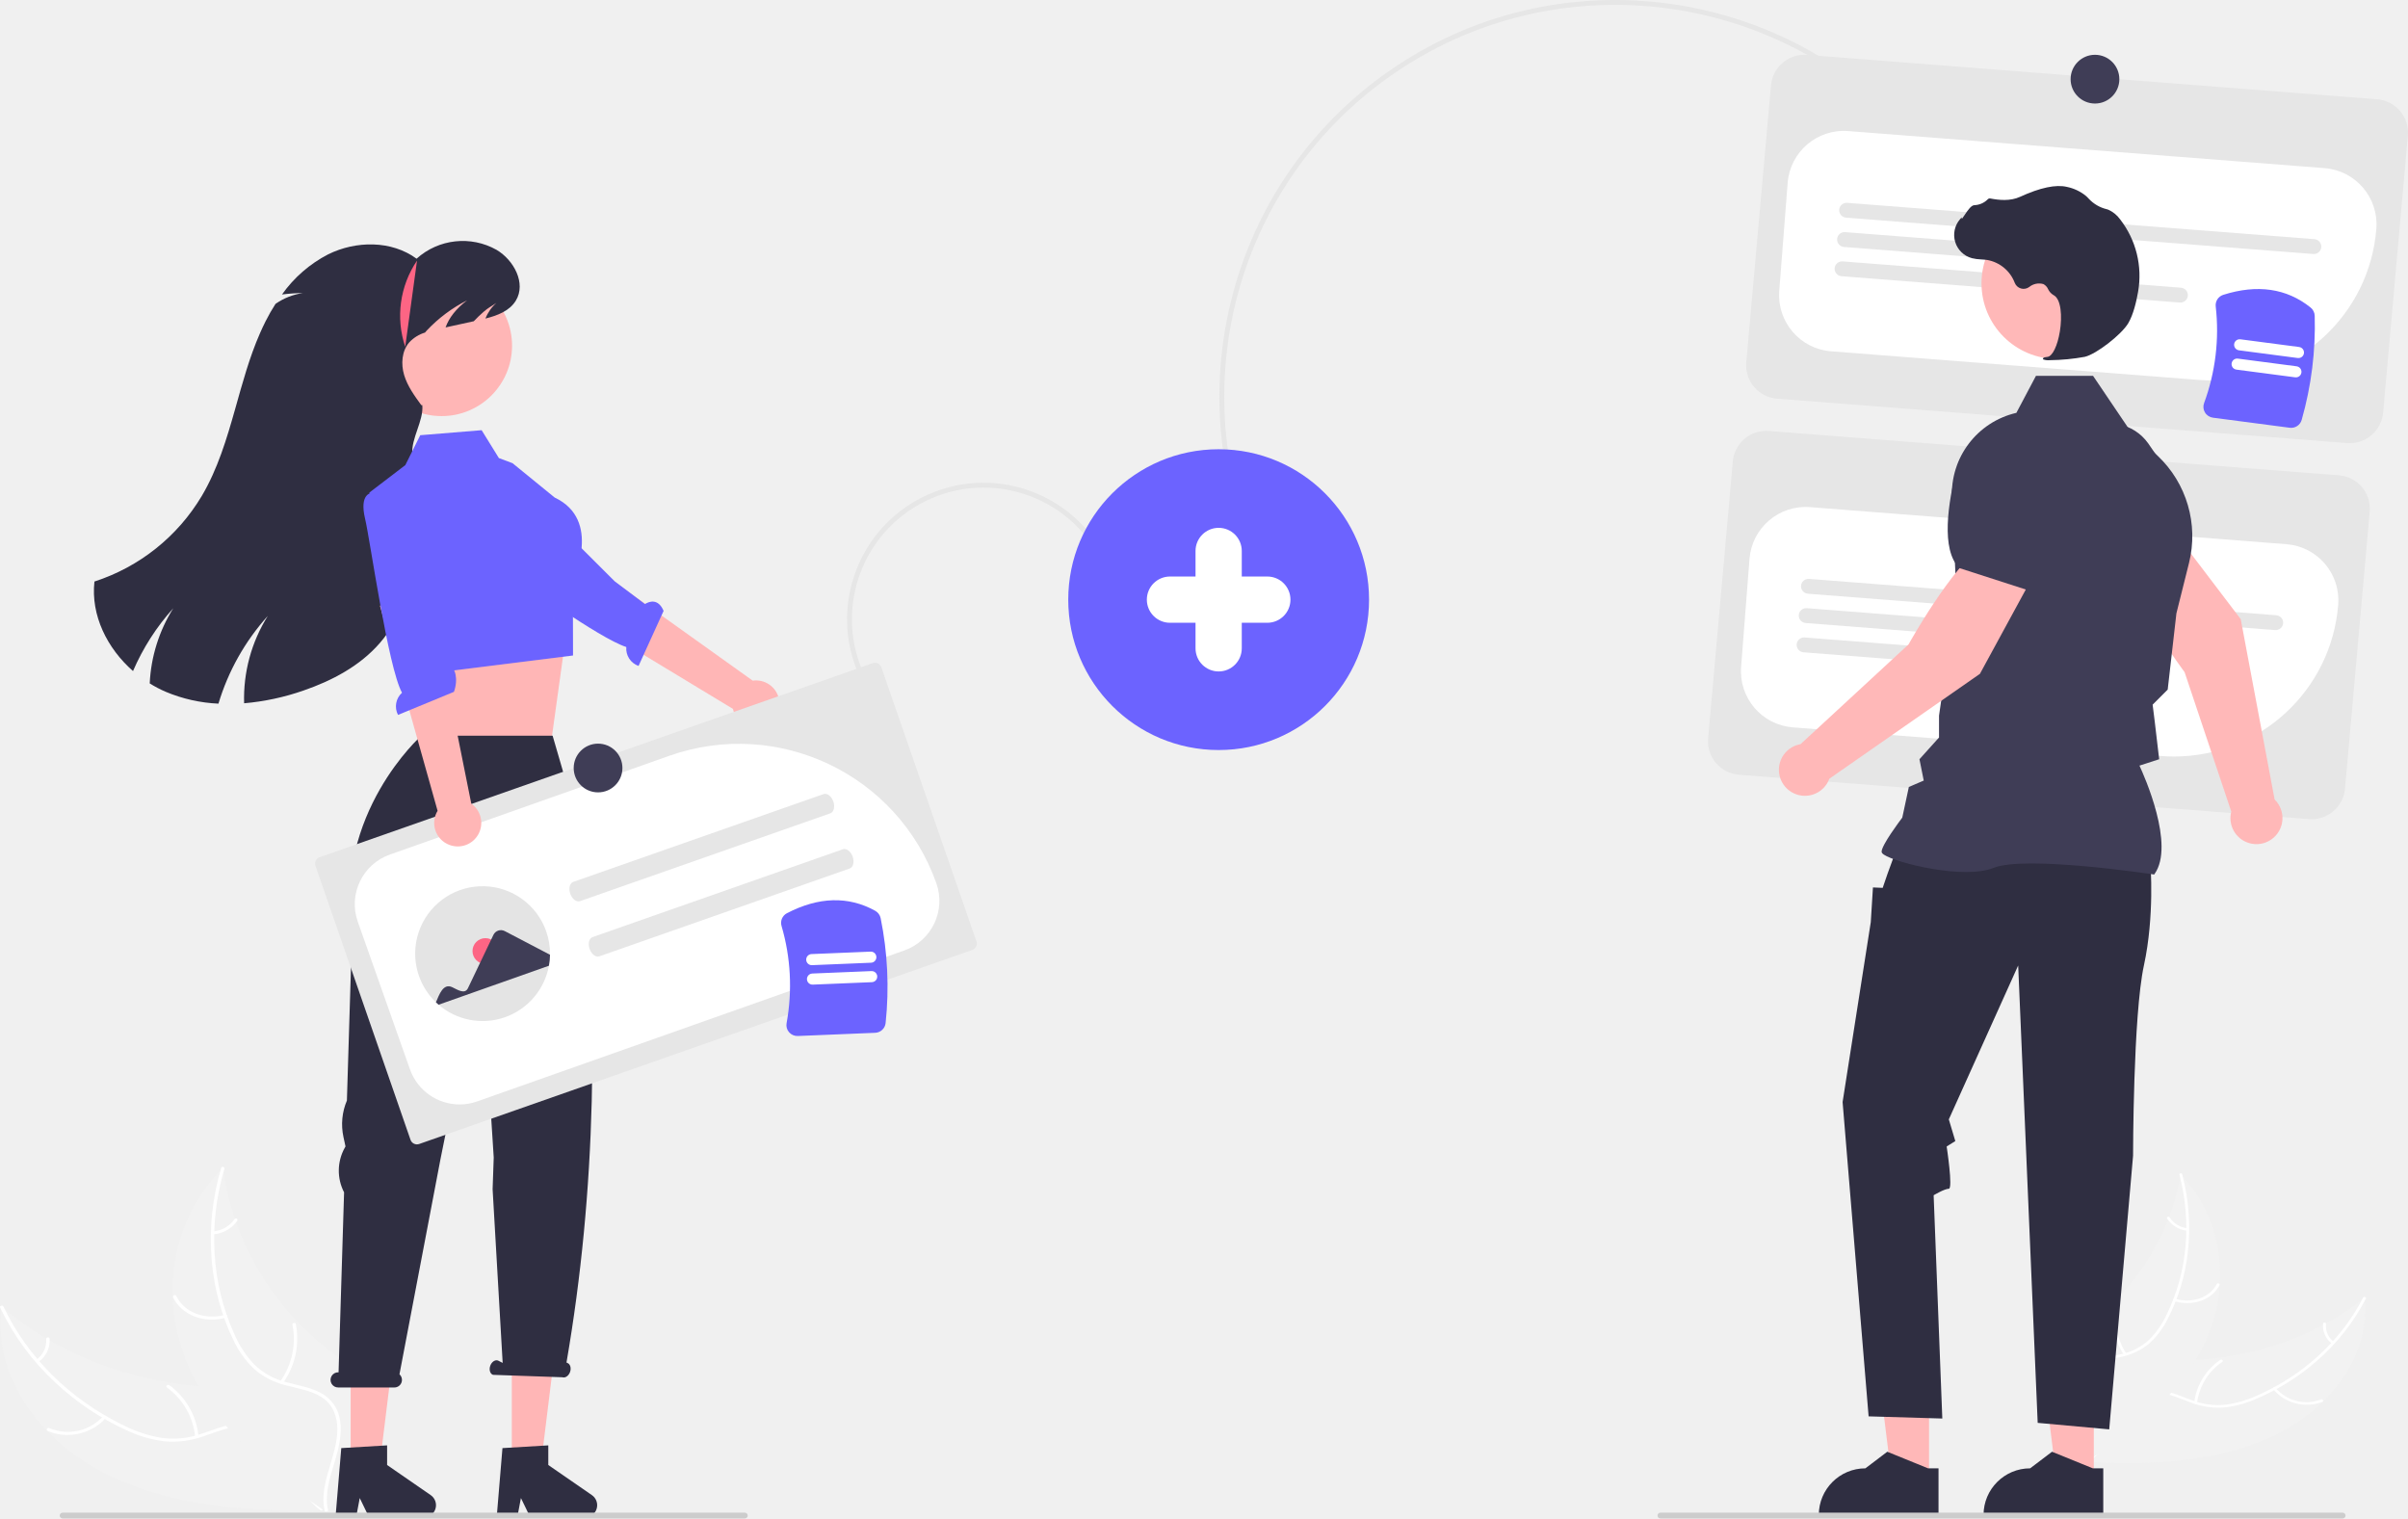
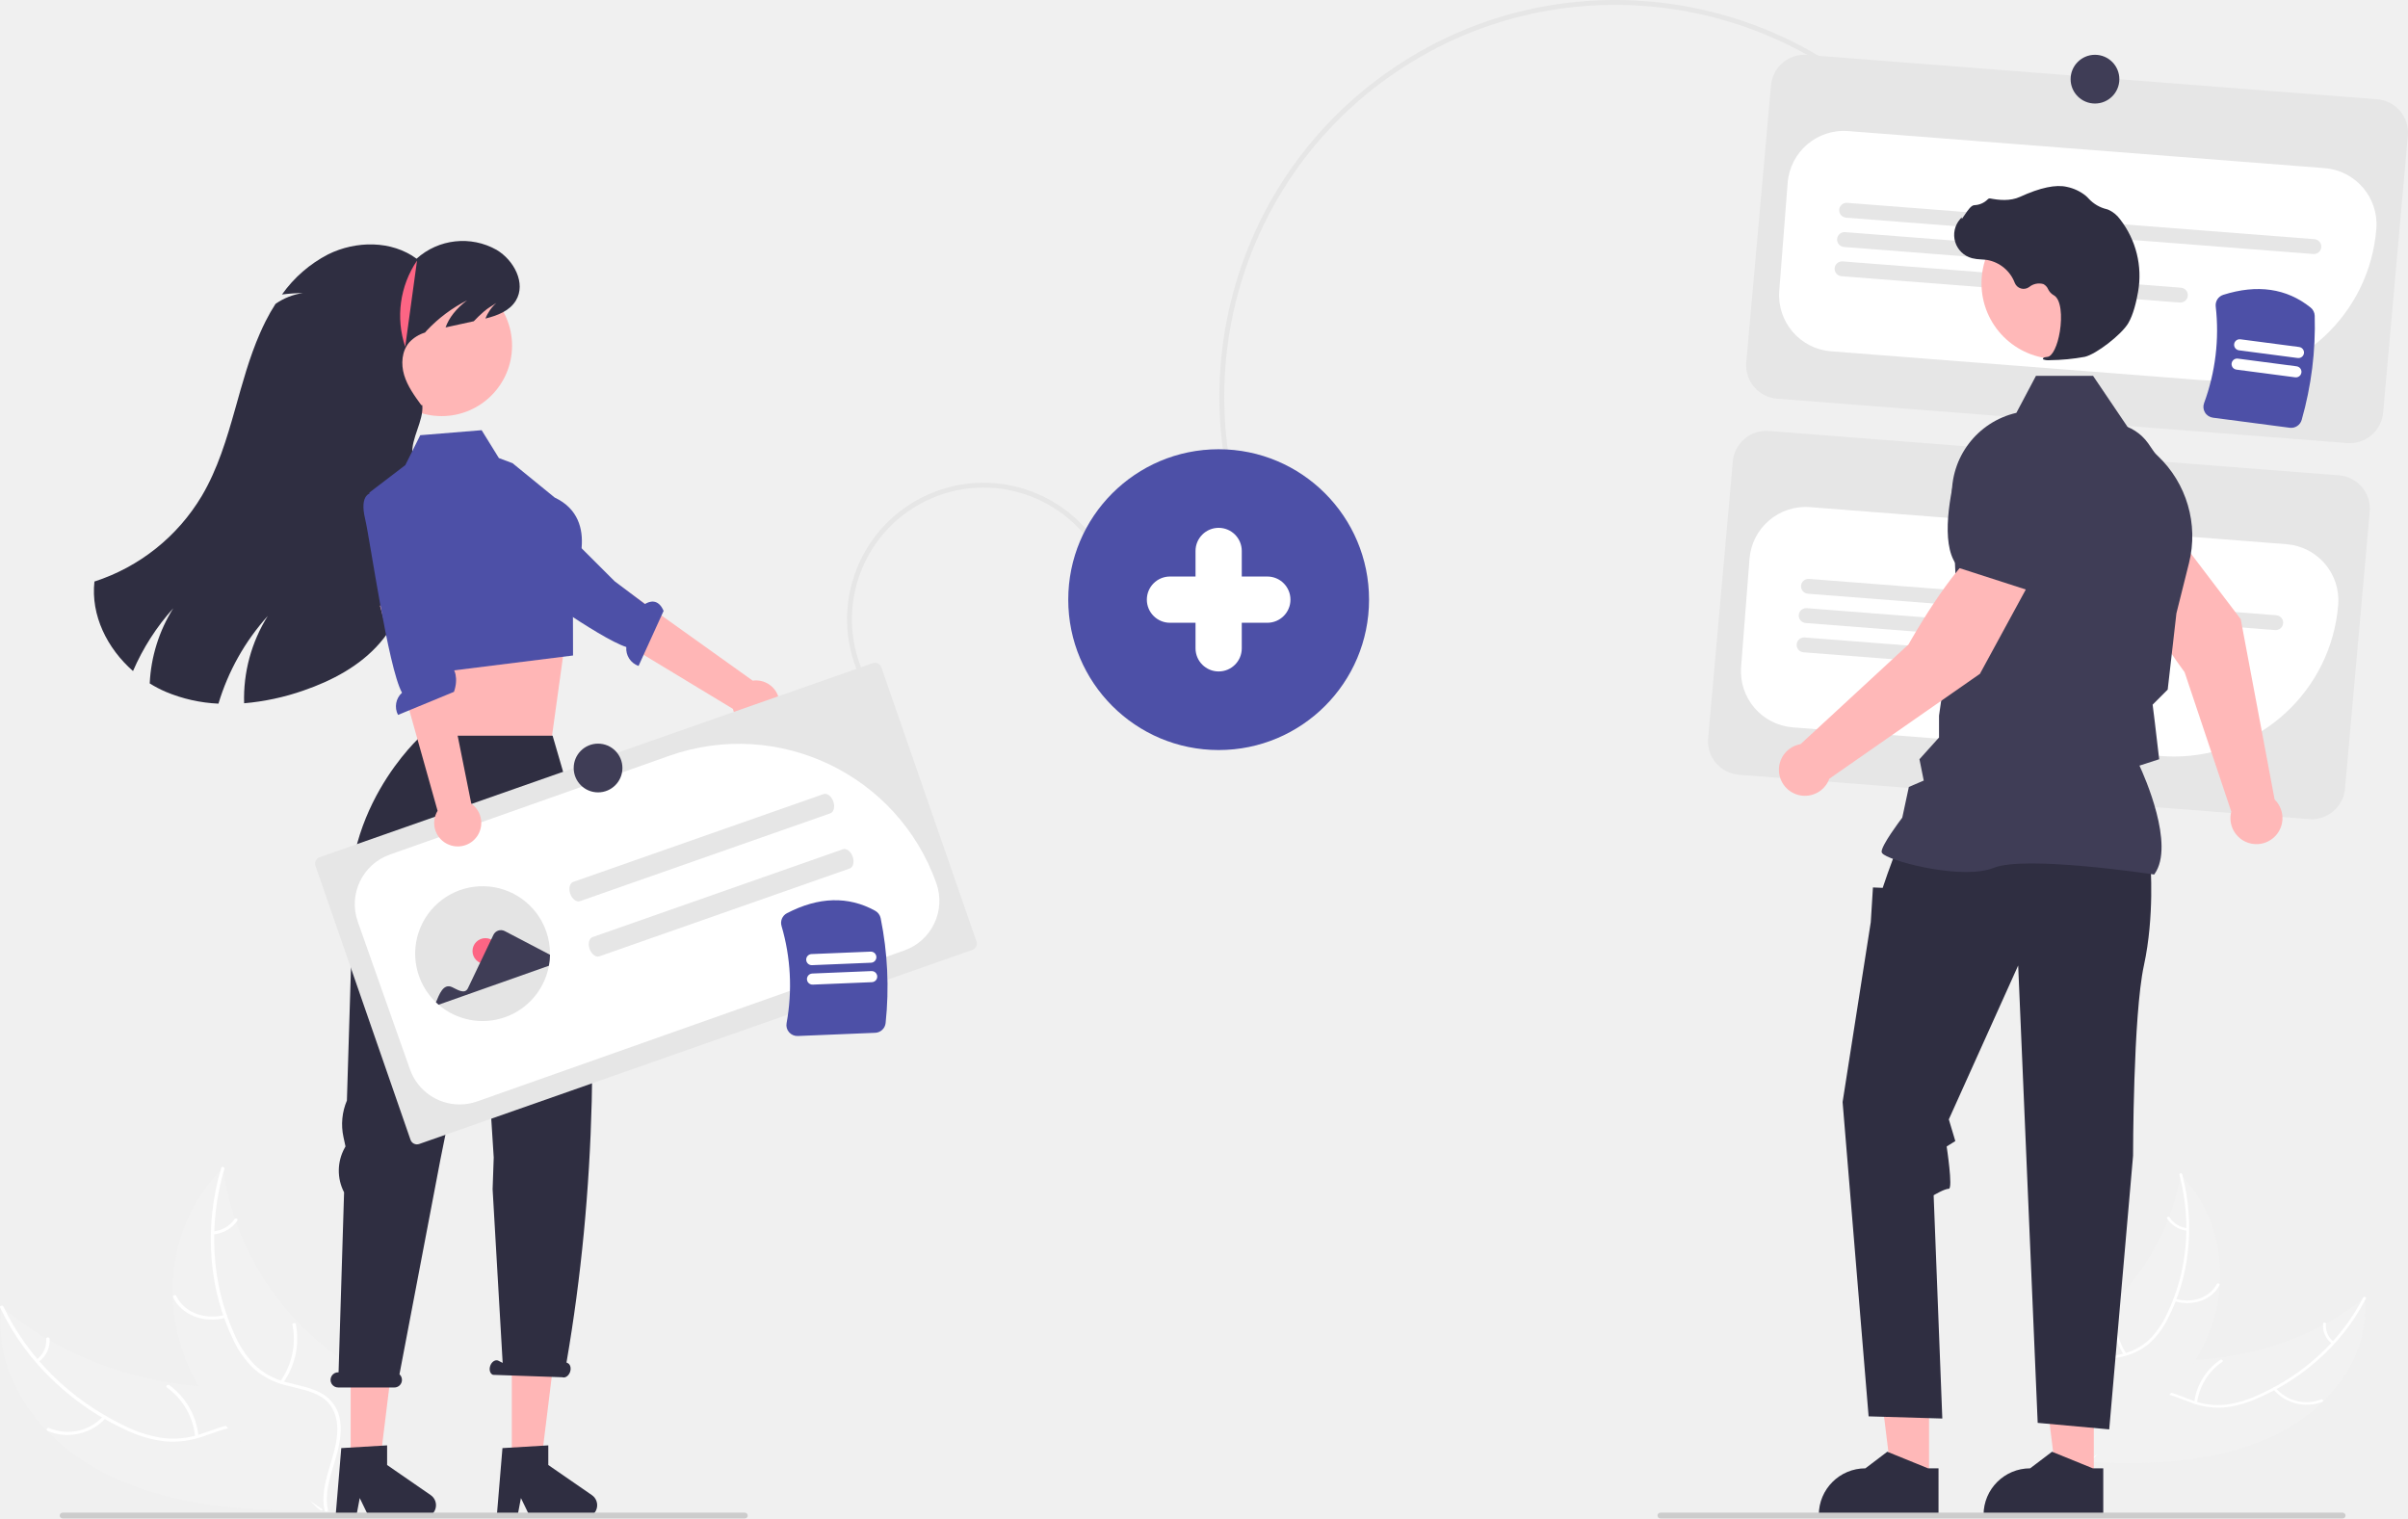
<svg xmlns="http://www.w3.org/2000/svg" data-name="Layer 1" width="989.311" height="623.836" viewBox="0 0 989.311 623.836">
  <path d="M692.379,157.22c71.22-38.107,161.612-18.129,209.536,49.439l-1.631,1.157c-47.332-66.735-136.619-86.461-206.963-48.833a161.362,161.362,0,0,0-17.272,10.692C603.712,220.983,586.602,321.574,637.908,393.911l-1.631,1.157c-51.944-73.237-34.622-175.08,38.615-227.024A163.743,163.743,0,0,1,692.379,157.22Z" transform="translate(-105.3446 -138.0821)" fill="#e6e6e6" />
  <path d="M1069.675,320.104,835.425,301.88a13.774,13.774,0,0,1-12.649-14.784l10.155-113.813a13.774,13.774,0,0,1,14.784-12.65l234.25,18.224a13.774,13.774,0,0,1,12.65,14.784L1084.458,307.454A13.774,13.774,0,0,1,1069.675,320.104Z" transform="translate(-105.3446 -138.0821)" fill="#e6e6e6" />
  <path d="M1014.342,294.391q-2.667,0-5.354-.208L857.601,282.406a23.119,23.119,0,0,1-21.257-24.843l3.452-44.375A23.146,23.146,0,0,1,864.64,191.93l195.762,15.229a23.147,23.147,0,0,1,21.257,24.843,67.639,67.639,0,0,1-67.317,62.389Z" transform="translate(-105.3446 -138.0821)" fill="#fff" />
  <path d="M1055.718,242.436l-191.906-14.93a3.054,3.054,0,1,1,.474-6.089l191.906,14.93a3.054,3.054,0,1,1-.474,6.089Z" transform="translate(-105.3446 -138.0821)" fill="#e6e6e6" />
  <path d="M976.033,248.34l-113.158-8.803a3.054,3.054,0,0,1,.474-6.089L976.507,242.251a3.054,3.054,0,1,1-.474,6.089Z" transform="translate(-105.3446 -138.0821)" fill="#e6e6e6" />
  <path d="M1000.96,262.383,861.94,251.567a3.054,3.054,0,1,1,.474-6.089l139.021,10.815a3.054,3.054,0,0,1-.474,6.089Z" transform="translate(-105.3446 -138.0821)" fill="#e6e6e6" />
  <path d="M1054,474.604l-234.25-18.224a13.774,13.774,0,0,1-12.649-14.784l10.155-113.813a13.774,13.774,0,0,1,14.784-12.65l234.25,18.224a13.774,13.774,0,0,1,12.65,14.784l-10.155,113.813A13.774,13.774,0,0,1,1054,474.604Z" transform="translate(-105.3446 -138.0821)" fill="#e6e6e6" />
  <path d="M998.606,448.889q-2.629,0-5.293-.206L841.926,436.906a23.119,23.119,0,0,1-21.257-24.843l3.452-44.375a23.121,23.121,0,0,1,24.844-21.258L1044.727,361.66a23.12,23.12,0,0,1,21.257,24.843A67.722,67.722,0,0,1,998.606,448.889Z" transform="translate(-105.3446 -138.0821)" fill="#fff" />
  <path d="M1040.043,396.936,848.136,382.007a3.054,3.054,0,1,1,.474-6.089l191.906,14.93a3.054,3.054,0,1,1-.474,6.089Z" transform="translate(-105.3446 -138.0821)" fill="#e6e6e6" />
  <path d="M960.358,402.84,847.201,394.037a3.054,3.054,0,1,1,.474-6.089L960.832,396.751a3.054,3.054,0,0,1-.474,6.089Z" transform="translate(-105.3446 -138.0821)" fill="#e6e6e6" />
  <path d="M985.285,416.883,846.265,406.067a3.054,3.054,0,0,1,.474-6.089l139.021,10.815a3.054,3.054,0,0,1-.474,6.089Z" transform="translate(-105.3446 -138.0821)" fill="#e6e6e6" />
  <path d="M458.135,415.139a56.086,56.086,0,1,1,102.625-45.285l-1.83.808a54.085,54.085,0,1,0-98.964,43.669Z" transform="translate(-105.3446 -138.0821)" fill="#e6e6e6" />
  <path d="M1039.491,727.921c22.9-10.852,39.958-32.684,37.297-56.678-20.545,16.636-48.515,25.926-77.391,25.704-11.247-.087-23.842-1.231-32.015,5.08-5.085,3.927-7.379,10.162-7.669,16.376-.29,6.214,1.217,12.504,2.715,18.711l-.456,1.471C988.86,740.296,1016.59,738.772,1039.491,727.921Z" transform="translate(-105.3446 -138.0821)" fill="#f2f2f2" />
  <path d="M1076.224,671.183c-8.857,17.282-24.213,31.686-43.297,40.117a45.812,45.812,0,0,1-13.206,3.88,29.856,29.856,0,0,1-13.736-1.796c-4.148-1.488-8.236-3.426-12.635-4.016a16.171,16.171,0,0,0-12.219,3.294c-4.065,3.161-6.489,7.535-8.686,11.898-2.439,4.845-4.884,9.918-9.66,13.22-.579.4.227,1.232.805.833,8.31-5.744,9.51-16.132,16.113-23.089a15.539,15.539,0,0,1,12.492-5.222c4.489.331,8.707,2.327,12.894,3.865a32.04,32.04,0,0,0,13.399,2.198,42.982,42.982,0,0,0,13.367-3.399,92.244,92.244,0,0,0,25.291-15.737,86.238,86.238,0,0,0,20.212-25.658c.306-.597-.83-.983-1.134-.39Z" transform="translate(-105.3446 -138.0821)" fill="#fff" />
  <path d="M1039.32,708.865a17.932,17.932,0,0,0,20.161,5.125c.667-.28.122-1.257-.545-.976a16.601,16.601,0,0,1-18.746-4.8c-.468-.57-1.335.086-.87.652Z" transform="translate(-105.3446 -138.0821)" fill="#fff" />
  <path d="M1007.999,714.38a24.113,24.113,0,0,1,10.37-16.813c.577-.402-.229-1.234-.805-.833a25.072,25.072,0,0,0-10.749,17.518c-.082.67,1.103.794,1.184.128Z" transform="translate(-105.3446 -138.0821)" fill="#fff" />
  <path d="M1064.096,689.31a8.152,8.152,0,0,1-3.143-7.287c.092-.668-1.093-.791-1.184-.128a9.127,9.127,0,0,0,3.458,8.067.678.678,0,0,0,.837.09.486.486,0,0,0,.032-.742Z" transform="translate(-105.3446 -138.0821)" fill="#fff" />
  <path d="M1001.232,620.513c-.071.414-.141.829-.221,1.247a90.558,90.558,0,0,1-4.472,16.289c-.147.411-.302.824-.462,1.229a98.171,98.171,0,0,1-22.517,33.988A103.186,103.186,0,0,1,960.682,684.036c-6.381,4.516-13.746,8.927-17.785,15.011a16.16,16.16,0,0,0-1.148,1.965l18.194,36.812c.087.069.165.141.252.209l.654,1.494c.253-.153.511-.316.764-.469.147-.088.29-.184.437-.272.097-.061.194-.123.285-.173.032-.02.064-.041.088-.058.092-.05.17-.106.253-.153q2.169-1.366,4.322-2.766c.009-.003.009-.003.014-.014,10.913-7.136,21.177-15.2,29.61-24.503.254-.28.517-.563.762-.859a91.846,91.846,0,0,0,10.029-13.491,78.985,78.985,0,0,0,4.262-8.075,65.191,65.191,0,0,0,5.672-22.691c1.028-15.712-3.633-31.959-15.221-44.537C1001.831,621.145,1001.538,620.831,1001.232,620.513Z" transform="translate(-105.3446 -138.0821)" fill="#f2f2f2" />
  <path d="M1000.767,620.764c5.068,19.434,3.322,39.93-5.259,57.37a36.004,36.004,0,0,1-7.261,10.411,24.302,24.302,0,0,1-11.5,5.883c-4.113.974-8.486,1.534-12.178,3.406a12.838,12.838,0,0,0-6.918,9.382c-.903,4.872.242,9.889,1.551,14.775,1.453,5.424,3.058,11.045,1.716,16.421-.162.651,1.004.923,1.166.272,2.333-9.353-3.8-18.81-3.566-28.271.109-4.415,1.718-8.717,5.818-11.164,3.585-2.139,8.094-2.721,12.27-3.674a26.335,26.335,0,0,0,11.52-5.359,33.615,33.615,0,0,0,7.707-10.089,78.617,78.617,0,0,0,8.282-26.983,86.815,86.815,0,0,0-2.236-32.66c-.175-.671-1.287-.386-1.113.281Z" transform="translate(-105.3446 -138.0821)" fill="#fff" />
  <path d="M998.645,672.622c7.485,2.345,15.425-.46,18.563-6.523.309-.597-.759-1.132-1.069-.534-2.94,5.679-10.288,8.227-17.284,6.035-.736-.231-.942.793-.21,1.022Z" transform="translate(-105.3446 -138.0821)" fill="#fff" />
  <path d="M978.929,694.185a25.601,25.601,0,0,1-3.617-19.851c.16-.652-1.007-.923-1.166-.272a26.647,26.647,0,0,0,3.81,20.654C978.347,695.328,979.318,694.794,978.929,694.185Z" transform="translate(-105.3446 -138.0821)" fill="#fff" />
  <path d="M1003.958,642.677a10.059,10.059,0,0,1-7.286-4.486c-.383-.616-1.354-.081-.973.53a11.271,11.271,0,0,0,8.049,4.978c.322.039.623-.075.688-.375a.586.586,0,0,0-.478-.647Z" transform="translate(-105.3446 -138.0821)" fill="#fff" />
  <path d="M1039.856,466.548l-13.919-74.096L998.613,356.487l-20.25,13.239c2.861,15.519,24.505,44.491,24.505,44.491l19.184,57.304c-.077.298-.148.599-.199.908a10.687,10.687,0,1,0,18.002-5.881Z" transform="translate(-105.3446 -138.0821)" fill="#ffb8b8" />
  <path d="M978.907,377.555l22.925-18.607.044-.098c4.288-9.716-5.232-26.377-13.974-38.642a19.596,19.596,0,0,0-26.223-5.3h0a19.639,19.639,0,0,0-9.131,18.613l1.928,18.562Z" transform="translate(-105.3446 -138.0821)" fill="#3f3d56" />
  <polygon points="792.539 608.221 777.285 608.22 770.029 549.384 792.542 549.385 792.539 608.221" fill="#ffb8b8" />
  <path d="M901.775,741.323l-4.293-0L880.719,734.506l-8.984,6.816h-.001a19.145,19.145,0,0,0-19.144,19.144v.622l49.184.002Z" transform="translate(-105.3446 -138.0821)" fill="#2f2e41" />
  <polygon points="860.222 608.221 844.968 608.22 837.712 549.384 860.225 549.385 860.222 608.221" fill="#ffb8b8" />
  <path d="M969.458,741.323l-4.293-0-16.762-6.817-8.984,6.816h-.001A19.145,19.145,0,0,0,920.273,760.465v.622l49.184.002Z" transform="translate(-105.3446 -138.0821)" fill="#2f2e41" />
  <path d="M988.826,492.877s1.781,21.374-2.672,41.857-4.453,78.17-4.453,78.17l-9.796,112.411-29.389-2.672-8.015-187.91-28.498,63.23,2.672,8.906-3.559,2.226s2.668,17.366.887,17.366-6.234,2.672-6.234,2.672l3.562,91.728-30.279-.891L862.365,590.84l11.577-73.917.891-14.249,4.008.165,2.041-5.953,3.748-10.242Z" transform="translate(-105.3446 -138.0821)" fill="#2f2e41" />
  <path d="M990.365,497.367l.159-.223c8.477-11.868-4.272-40.386-6.195-44.52l8.099-2.628-1.824-15.503-.864-6.911,6.19-6.19.017-.154,3.562-31.17,5.179-20.703a45.452,45.452,0,0,0-12.901-44.048l-11.972-11.288-14.55-21.529h-23.463l-8.045,15.196A34.199,34.199,0,0,0,907.297,342.612l1.823,39.855-7.138,49.623-.004,8.98-8.033,8.927,1.754,8.77-6.114,2.62-2.7,12.597c-1.117,1.474-8.491,11.306-8.491,13.994,0,.404.298.794.937,1.226,5.025,3.403,32.8,10.34,45.092,5.421,13.094-5.236,65.145,2.619,65.67,2.699Z" transform="translate(-105.3446 -138.0821)" fill="#3f3d56" />
  <path d="M786.324,760.728a1.186,1.186,0,0,0,1.183,1.19h280.297a1.19,1.19,0,0,0,0-2.38h-280.29a1.187,1.187,0,0,0-1.19,1.183Z" transform="translate(-105.3446 -138.0821)" fill="#ccc" />
  <circle cx="845.159" cy="116.393" r="31.074" fill="#ffb8b8" />
  <path d="M947.526,286.053a84.516,84.516,0,0,0,14.346-1.375c4.687-1.08,15.027-9.076,17.846-13.799h0c2.094-3.51,3.35-8.938,4.036-12.874a37.779,37.779,0,0,0-7.379-29.811,11.936,11.936,0,0,0-4.926-3.989c-.174-.063-.354-.118-.534-.165a14.727,14.727,0,0,1-7.44-4.342,12.144,12.144,0,0,0-1.25-1.221,18.139,18.139,0,0,0-7.664-3.604c-4.529-1.088-11.006.275-19.253,4.054-4.143,1.899-8.742,1.369-12.286.695a1.154,1.154,0,0,0-1.076.4,8.144,8.144,0,0,1-5.476,2.349c-1.258.088-2.535,1.866-4.074,4.182-.349.526-.757,1.139-1.052,1.514l-.059-.703-.692.804a9.883,9.883,0,0,0,4.876,15.981,19.273,19.273,0,0,0,3.891.517c.795.051,1.617.104,2.407.22a14.9,14.9,0,0,1,11.318,9.38,3.897,3.897,0,0,0,5.928,1.739,6.438,6.438,0,0,1,5.837-1.219,4.274,4.274,0,0,1,1.944,2.093,5.57,5.57,0,0,0,2.176,2.41c3.235,1.564,3.644,8.85,2.654,14.959-.954,5.888-3.03,10.184-5.047,10.445-1.553.201-1.729.317-1.834.595l-.094.249.181.226A6.364,6.364,0,0,0,947.526,286.053Z" transform="translate(-105.3446 -138.0821)" fill="#2f2e41" />
-   <circle cx="500.674" cy="246.354" r="61.789" fill="#6c63ff" />
+   <circle cx="500.674" cy="246.354" r="61.789" fill="#4d50a7" />
  <path d="M940.369,375.24,919.987,362.206c-12.979,8.977-30.519,40.603-30.519,40.603l-44.392,41.012A10.681,10.681,0,1,0,856.914,458.015l61.868-43.1Z" transform="translate(-105.3446 -138.0821)" fill="#ffb8b8" />
  <path d="M938.426,380.529l13.575-32.58-4.91-18.004a19.641,19.641,0,0,0-15.241-14.055h0a19.595,19.595,0,0,0-22.536,14.418c-3.718,14.596-6.573,33.571.936,41.08l.076.076Z" transform="translate(-105.3446 -138.0821)" fill="#3f3d56" />
  <path d="M147.903,743.067c-26.572-13.639-45.851-39.995-41.82-68.161,23.581,20.365,56.184,32.353,90.209,33.17,13.252.318,28.133-.559,37.525,7.18,5.844,4.816,8.313,12.246,8.423,19.578.109,7.332-1.9,14.685-3.897,21.941l.482,1.75C207.085,759.536,174.475,756.705,147.903,743.067Z" transform="translate(-105.3446 -138.0821)" fill="#f2f2f2" />
  <path d="M106.749,674.857c9.788,20.69,27.34,38.232,49.507,48.877a53.994,53.994,0,0,0,15.412,5.064,35.188,35.188,0,0,0,16.249-1.602c4.942-1.598,9.83-3.729,15.034-4.259a19.059,19.059,0,0,1,14.272,4.337c4.67,3.875,7.363,9.119,9.788,14.341,2.693,5.798,5.383,11.866,10.886,15.934.667.493-.314,1.443-.98.951-9.575-7.077-10.6-19.359-18.119-27.802-3.509-3.94-8.459-6.872-14.52-6.618-5.301.222-10.344,2.416-15.334,4.071A37.764,37.764,0,0,1,173.076,730.24a50.658,50.658,0,0,1-15.62-4.503,108.722,108.722,0,0,1-29.206-19.483,101.642,101.642,0,0,1-22.852-30.981c-.338-.715,1.015-1.127,1.351-.417Z" transform="translate(-105.3446 -138.0821)" fill="#fff" />
  <path d="M148.816,720.625c-5.825,6.644-16.077,8.89-23.941,5.284-.775-.355-.097-1.485.679-1.13a19.566,19.566,0,0,0,22.262-4.955c.573-.654,1.57.151,1.0.801Z" transform="translate(-105.3446 -138.0821)" fill="#fff" />
  <path d="M185.507,728.291a28.42,28.42,0,0,0-11.589-20.193c-.665-.495.316-1.445.98-.951a29.55,29.55,0,0,1,12.009,21.038c.072.792-1.329.894-1.4.106Z" transform="translate(-105.3446 -138.0821)" fill="#fff" />
  <path d="M120.358,696.664a9.609,9.609,0,0,0,3.975-8.467c-.083-.79,1.317-.891,1.4-.106a10.758,10.758,0,0,1-4.375,9.374.799.799,0,0,1-.99.075.572.572,0,0,1-.01-.876Z" transform="translate(-105.3446 -138.0821)" fill="#fff" />
  <path d="M196.983,617.966c.068.491.135.982.213,1.477a106.732,106.732,0,0,0,4.66,19.356c.157.489.326.982.499,1.465a115.707,115.707,0,0,0,25.257,40.879,121.616,121.616,0,0,0,14.768,13.169c7.349,5.558,15.86,11.03,20.39,18.348a19.046,19.046,0,0,1,1.278,2.358l-22.808,42.686c-.105.078-.199.159-.305.237l-.826,1.736c-.292-.189-.59-.392-.882-.581-.17-.109-.335-.228-.505-.337-.112-.076-.223-.152-.33-.215-.037-.025-.074-.051-.101-.072-.106-.062-.197-.131-.292-.189q-2.505-1.69-4.989-3.419c-.011-.004-.011-.004-.016-.017-12.59-8.814-24.38-18.696-33.966-29.971-.288-.339-.587-.682-.865-1.041a108.252,108.252,0,0,1-11.31-16.267,93.092,93.092,0,0,1-4.719-9.671,76.835,76.835,0,0,1-5.835-26.943c-.624-18.548,5.474-37.513,19.594-51.897C196.255,618.688,196.611,618.33,196.983,617.966Z" transform="translate(-105.3446 -138.0821)" fill="#f2f2f2" />
  <path d="M197.522,618.279c-6.696,22.704-5.404,46.915,4.053,67.78a42.435,42.435,0,0,0,8.164,12.535,28.643,28.643,0,0,0,13.328,7.36c4.809,1.301,9.939,2.124,14.219,4.467a15.131,15.131,0,0,1,7.8,11.311c.882,5.774-.655,11.641-2.379,17.347-1.915,6.336-4.014,12.897-2.635,19.28.167.773-1.217,1.049-1.384.277-2.399-11.105,5.18-22.017,5.257-33.171.036-5.205-1.698-10.333-6.436-13.368-4.143-2.654-9.433-3.507-14.318-4.786a31.039,31.039,0,0,1-13.371-6.744,39.618,39.618,0,0,1-8.702-12.173,92.66,92.66,0,0,1-8.749-32.096,102.323,102.323,0,0,1,3.854-38.391c.231-.784,1.53-.407,1.301.372Z" transform="translate(-105.3446 -138.0821)" fill="#fff" />
  <path d="M198.085,679.448c-8.905,2.483-18.154-1.119-21.624-8.377-.342-.715.937-1.305,1.279-.589,3.251,6.8,11.812,10.075,20.136,7.755.876-.244,1.08.969.209,1.212Z" transform="translate(-105.3446 -138.0821)" fill="#fff" />
  <path d="M220.506,705.587a30.174,30.174,0,0,0,5.002-23.25c-.164-.774,1.22-1.05,1.384-.277a31.407,31.407,0,0,1-5.26,24.188c-.485.707-1.608.042-1.126-.661Z" transform="translate(-105.3446 -138.0821)" fill="#fff" />
  <path d="M192.944,643.974a11.855,11.855,0,0,0,8.751-5.013c.475-.711,1.598-.045,1.126.661a13.284,13.284,0,0,1-9.668,5.563c-.381.034-.731-.111-.797-.467a.691.691,0,0,1,.588-.744Z" transform="translate(-105.3446 -138.0821)" fill="#fff" />
  <polygon points="172.025 265.948 174.027 284.513 172.849 308.857 226.771 302.451 231.838 265.948 225.382 266.011 172.025 265.948" fill="#ffb6b6" />
  <polygon points="144.057 603.005 155.846 603.005 161.457 557.533 144.057 557.533 144.057 603.005" fill="#ffb6b6" />
  <path d="M245.554,733.012l18.834-1.124v8.069L282.295,752.324a5.04,5.04,0,0,1-2.864,9.188H257.008l-3.865-7.982-1.509,7.982h-8.454Z" transform="translate(-105.3446 -138.0821)" fill="#2f2e41" />
  <polygon points="210.278 603.005 222.067 603.005 227.677 557.533 210.278 557.533 210.278 603.005" fill="#ffb6b6" />
  <path d="M311.775,733.012l18.834-1.124v8.069l17.906,12.367a5.04,5.04,0,0,1-2.864,9.188H323.229l-3.865-7.982-1.509,7.982H309.4Z" transform="translate(-105.3446 -138.0821)" fill="#2f2e41" />
  <path d="M244.315,701.874h.128l2.267-73.936a19.333,19.333,0,0,1,.254-18.27l.325-.588-.842-3.901a24.85,24.85,0,0,1,1.42-14.956l2.115-68.968c-7.557-48.973,28.456-80.911,28.456-80.911h53.947l11.582,39.792c7.657,74.595,6.267,147.286-5.883,217.71l.331.168c1.193.412,1.704,2.064,1.143,3.69s-1.983,2.611-3.176,2.2l-28.49-.991c-1.193-.412-1.704-2.064-1.143-3.69.561-1.627,1.983-2.611,3.176-2.2l1.937.98-4.131-71.345.458-13.032-.945-14.784-4.367-66.499-16.53,81.775-16.884,88.578a3.106,3.106,0,0,1-2.094,5.408H244.315a3.116,3.116,0,1,1,0-6.231Z" transform="translate(-105.3446 -138.0821)" fill="#2f2e41" />
  <circle cx="181.441" cy="142.012" r="28.935" fill="#ffb6b6" />
  <path d="M159.992,413.775a94.208,94.208,0,0,1,16.532-25.79,63.662,63.662,0,0,0-9.667,30.87,48.78,48.78,0,0,0,6.602,3.453A63.262,63.262,0,0,0,195.092,427.168a94.396,94.396,0,0,1,20.269-36.034,63.814,63.814,0,0,0-9.72,35.877,99.921,99.921,0,0,0,24.341-5.217c11.808-4.062,23.271-10.129,31.437-19.565,8.838-10.213,13.194-23.69,14.601-37.126,1.407-13.425.084-26.976-1.249-40.411-.63-6.403,4.702-13.771,4.073-20.174h-.42c-2.803-3.842-5.658-7.778-7.033-12.333-1.365-4.545-1.008-9.909,2.131-13.488a14.655,14.655,0,0,1,6.434-3.989c.231-.294.483-.577.745-.861a59.841,59.841,0,0,1,16.532-12.365c-4.461,3.369-7.442,7.18-8.828,11.116q5.794-1.275,11.588-2.54a55.815,55.815,0,0,1,4.073-3.905c2.068-1.795,2.75-1.931,5.217-3.621a16.643,16.643,0,0,0-4.503,6.424c4.965-1.249,9.93-3.128,12.512-7.4,4.283-7.064-.808-16.595-7.914-20.814a28.316,28.316,0,0,0-32.885,3.621c-10.276-7.568-24.908-7.442-36.339-1.784a53.134,53.134,0,0,0-18.957,16.49,74.143,74.143,0,0,1,8.586-.598,26.332,26.332,0,0,0-11.242,4.45,77.432,77.432,0,0,0-4.073,7.127q-1.212,2.409-2.288,4.881c-4.398,10.014-7.264,20.678-10.234,31.216-3.464,12.281-7.18,24.646-13.666,35.635a80.038,80.038,0,0,1-44.137,35.216C142.599,390.882,149.38,404.464,159.992,413.775Z" transform="translate(-105.3446 -138.0821)" fill="#2f2e41" />
-   <path d="M315.924,328.38l-5.616-2.109-7.082-11.451-25.225,2.061-6.131,12.278L257.1,340.439l6.459,34.018L273.595,415.779l67.177-8.397-.071-31.106s12.139-24.576-7.47-33.785Z" transform="translate(-105.3446 -138.0821)" fill="#6c63ff" />
+   <path d="M315.924,328.38l-5.616-2.109-7.082-11.451-25.225,2.061-6.131,12.278L257.1,340.439l6.459,34.018L273.595,415.779l67.177-8.397-.071-31.106s12.139-24.576-7.47-33.785Z" transform="translate(-105.3446 -138.0821)" fill="#4d50a7" />
  <path d="M419.471,436.28a9.612,9.612,0,0,1-12.991-6.962l-74.902-45.323,13.691-15.796,69.321,49.518a9.664,9.664,0,0,1,4.881,18.563Z" transform="translate(-105.3446 -138.0821)" fill="#ffb6b6" />
-   <path d="M306.619,362.503s-3.58,3.602,5.402,9.524c7.191,4.741,39.264,28.17,50.633,31.876a7.551,7.551,0,0,0,5.033,7.77l10.294-22.622c-2.228-5.172-5.793-3.974-7.668-2.802l-12.433-9.35-30.53-30.486-18.191,13.441Z" transform="translate(-105.3446 -138.0821)" fill="#6c63ff" />
+   <path d="M306.619,362.503s-3.58,3.602,5.402,9.524c7.191,4.741,39.264,28.17,50.633,31.876a7.551,7.551,0,0,0,5.033,7.77l10.294-22.622c-2.228-5.172-5.793-3.974-7.668-2.802l-12.433-9.35-30.53-30.486-18.191,13.441Z" transform="translate(-105.3446 -138.0821)" fill="#4d50a7" />
  <path d="M276.675,245.149a40.295,40.295,0,0,0-4.848,35.414" transform="translate(-105.3446 -138.0821)" fill="#fd6584" />
  <path d="M129.876,760.728a1.186,1.186,0,0,0,1.19,1.19h280.29a1.19,1.19,0,1,0,0-2.38h-280.29A1.187,1.187,0,0,0,129.876,760.728Z" transform="translate(-105.3446 -138.0821)" fill="#ccc" />
  <path id="a4a87c0b-578c-404f-b0e7-3c25016717c2-145" data-name="Path 3114" d="M236.666,490.254a2.797,2.797,0,0,0-1.711,3.56l39.05,112.55a2.797,2.797,0,0,0,3.56,1.711L504.786,528.354a2.797,2.797,0,0,0,1.711-3.561L467.447,412.243a2.797,2.797,0,0,0-3.561-1.711Z" transform="translate(-105.3446 -138.0821)" fill="#e6e6e6" />
  <path d="M294.179,591.832a21.649,21.649,0,0,1-20.396-14.41l-21.445-60.676a21.612,21.612,0,0,1,13.174-27.578l114.839-40.589a86.06,86.06,0,0,1,109.698,52.403A21.612,21.612,0,0,1,476.875,528.561l-.167-.472.167.472L301.36,590.596A21.534,21.534,0,0,1,294.179,591.832Z" transform="translate(-105.3446 -138.0821)" fill="#fff" />
  <path id="e6660b72-17a8-4076-a000-8bf222be7673-146" data-name="Path 3117" d="M446.469,472.227,343.641,508.305c-1.449.508-3.244-.85-4.011-3.034s-.213-4.366,1.236-4.874l102.828-36.078c1.449-.508,3.244.85,4.011,3.034S447.918,471.72,446.469,472.227Z" transform="translate(-105.3446 -138.0821)" fill="#e6e6e6" />
  <path id="f689c0b7-f689-4c10-b0b9-25ad5f15d9dd-147" data-name="Path 3118" d="M454.422,494.896,351.594,530.974c-1.449.508-3.244-.85-4.011-3.034s-.213-4.366,1.236-4.874l102.828-36.078c1.449-.508,3.244.85,4.011,3.034S455.871,494.388,454.422,494.896Z" transform="translate(-105.3446 -138.0821)" fill="#e6e6e6" />
  <path id="f731b694-f804-4551-a9ab-28894637a524-148" data-name="Path 3124" d="M364.949,583.573" transform="translate(-105.3446 -138.0821)" fill="#e6e6e6" />
  <path d="M329.727,520.638a27.578,27.578,0,0,1,1.584,9.697,26.822,26.822,0,0,1-.446,4.502,27.706,27.706,0,0,1-45.329,16.021q-.56-.479-1.091-.989a27.7,27.7,0,1,1,45.282-29.231Z" transform="translate(-105.3446 -138.0821)" fill="#e4e4e4" />
  <circle cx="199.419" cy="390.722" r="5.295" fill="#fd6584" />
  <path d="M284.445,549.869c1.359-3.155,2.966-7.968,6.688-6.216,1.839.797,5.132,3.219,6.469.402l10.47-21.916a3.41,3.41,0,0,1,4.627-1.543l18.613,9.738a26.83,26.83,0,0,1-.446,4.502l-45.329,16.021Z" transform="translate(-105.3446 -138.0821)" fill="#3f3d56" />
  <path d="M289.848,485.147a9.612,9.612,0,0,1-4.725-13.961L261.428,386.906l20.79-2.172,16.755,83.527a9.664,9.664,0,0,1-9.125,16.886Z" transform="translate(-105.3446 -138.0821)" fill="#ffb6b6" />
-   <path d="M257.922,340.642s-5.075.182-2.566,10.644c2.008,8.376,9.383,60.917,15.149,71.393a7.551,7.551,0,0,0-1.637,9.112l22.977-9.477c1.908-5.298.431-10.108-1.74-10.534l-2.684-15.323L283.464,345.053l-21.877-4.608Z" transform="translate(-105.3446 -138.0821)" fill="#6c63ff" />
-   <path d="M464.902,562.391l-31.776,1.316a4.501,4.501,0,0,1-3.602-1.555,4.408,4.408,0,0,1-1.017-3.707,86.535,86.535,0,0,0-2.075-39.953,4.471,4.471,0,0,1,2.208-5.227c13.015-6.762,25.211-7.105,36.246-1.02a4.527,4.527,0,0,1,2.272,3.06,141.552,141.552,0,0,1,2.042,43.032A4.491,4.491,0,0,1,464.902,562.391Z" transform="translate(-105.3446 -138.0821)" fill="#6c63ff" />
+   <path d="M257.922,340.642s-5.075.182-2.566,10.644c2.008,8.376,9.383,60.917,15.149,71.393a7.551,7.551,0,0,0-1.637,9.112l22.977-9.477c1.908-5.298.431-10.108-1.74-10.534l-2.684-15.323L283.464,345.053l-21.877-4.608Z" transform="translate(-105.3446 -138.0821)" fill="#4d50a7" />
+   <path d="M464.902,562.391l-31.776,1.316a4.501,4.501,0,0,1-3.602-1.555,4.408,4.408,0,0,1-1.017-3.707,86.535,86.535,0,0,0-2.075-39.953,4.471,4.471,0,0,1,2.208-5.227c13.015-6.762,25.211-7.105,36.246-1.02a4.527,4.527,0,0,1,2.272,3.06,141.552,141.552,0,0,1,2.042,43.032A4.491,4.491,0,0,1,464.902,562.391Z" transform="translate(-105.3446 -138.0821)" fill="#4d50a7" />
  <path d="M463.557,541.593l-24.297,1.006a2.281,2.281,0,1,1-.189-4.558l24.297-1.006a2.281,2.281,0,1,1,.189,4.558Z" transform="translate(-105.3446 -138.0821)" fill="#fff" />
  <path d="M463.226,533.6l-24.297,1.006a2.281,2.281,0,0,1-.189-4.558l24.297-1.006a2.281,2.281,0,0,1,.189,4.558Z" transform="translate(-105.3446 -138.0821)" fill="#fff" />
-   <path d="M1046.059,313.818l-31.534-4.136a4.501,4.501,0,0,1-3.283-2.148,4.408,4.408,0,0,1-.368-3.826,86.535,86.535,0,0,0,4.786-39.719,4.471,4.471,0,0,1,3.069-4.772c13.98-4.437,26.055-2.69,35.886,5.191a4.527,4.527,0,0,1,1.715,3.403,141.552,141.552,0,0,1-5.345,42.748A4.491,4.491,0,0,1,1046.059,313.818Z" transform="translate(-105.3446 -138.0821)" fill="#6c63ff" />
+   <path d="M1046.059,313.818l-31.534-4.136a4.501,4.501,0,0,1-3.283-2.148,4.408,4.408,0,0,1-.368-3.826,86.535,86.535,0,0,0,4.786-39.719,4.471,4.471,0,0,1,3.069-4.772c13.98-4.437,26.055-2.69,35.886,5.191a4.527,4.527,0,0,1,1.715,3.403,141.552,141.552,0,0,1-5.345,42.748A4.491,4.491,0,0,1,1046.059,313.818Z" transform="translate(-105.3446 -138.0821)" fill="#4d50a7" />
  <path d="M1048.29,293.097l-24.111-3.162a2.281,2.281,0,1,1,.593-4.523l24.111,3.162a2.281,2.281,0,1,1-.593,4.523Z" transform="translate(-105.3446 -138.0821)" fill="#fff" />
  <path d="M1049.33,285.165l-24.111-3.162a2.281,2.281,0,1,1,.593-4.523l24.111,3.162a2.281,2.281,0,1,1-.593,4.523Z" transform="translate(-105.3446 -138.0821)" fill="#fff" />
  <path d="M626.019,374.936h-10.5v-10.5a9.5,9.5,0,0,0-19,0v10.5h-10.5a9.5,9.5,0,0,0,0,19h10.5v10.5a9.5,9.5,0,0,0,19,0v-10.5h10.5a9.5,9.5,0,0,0,0-19Z" transform="translate(-105.3446 -138.0821)" fill="#fff" />
  <circle cx="860.709" cy="32.523" r="10.011" fill="#3f3d56" />
  <circle cx="245.709" cy="315.523" r="10.011" fill="#3f3d56" />
</svg>
